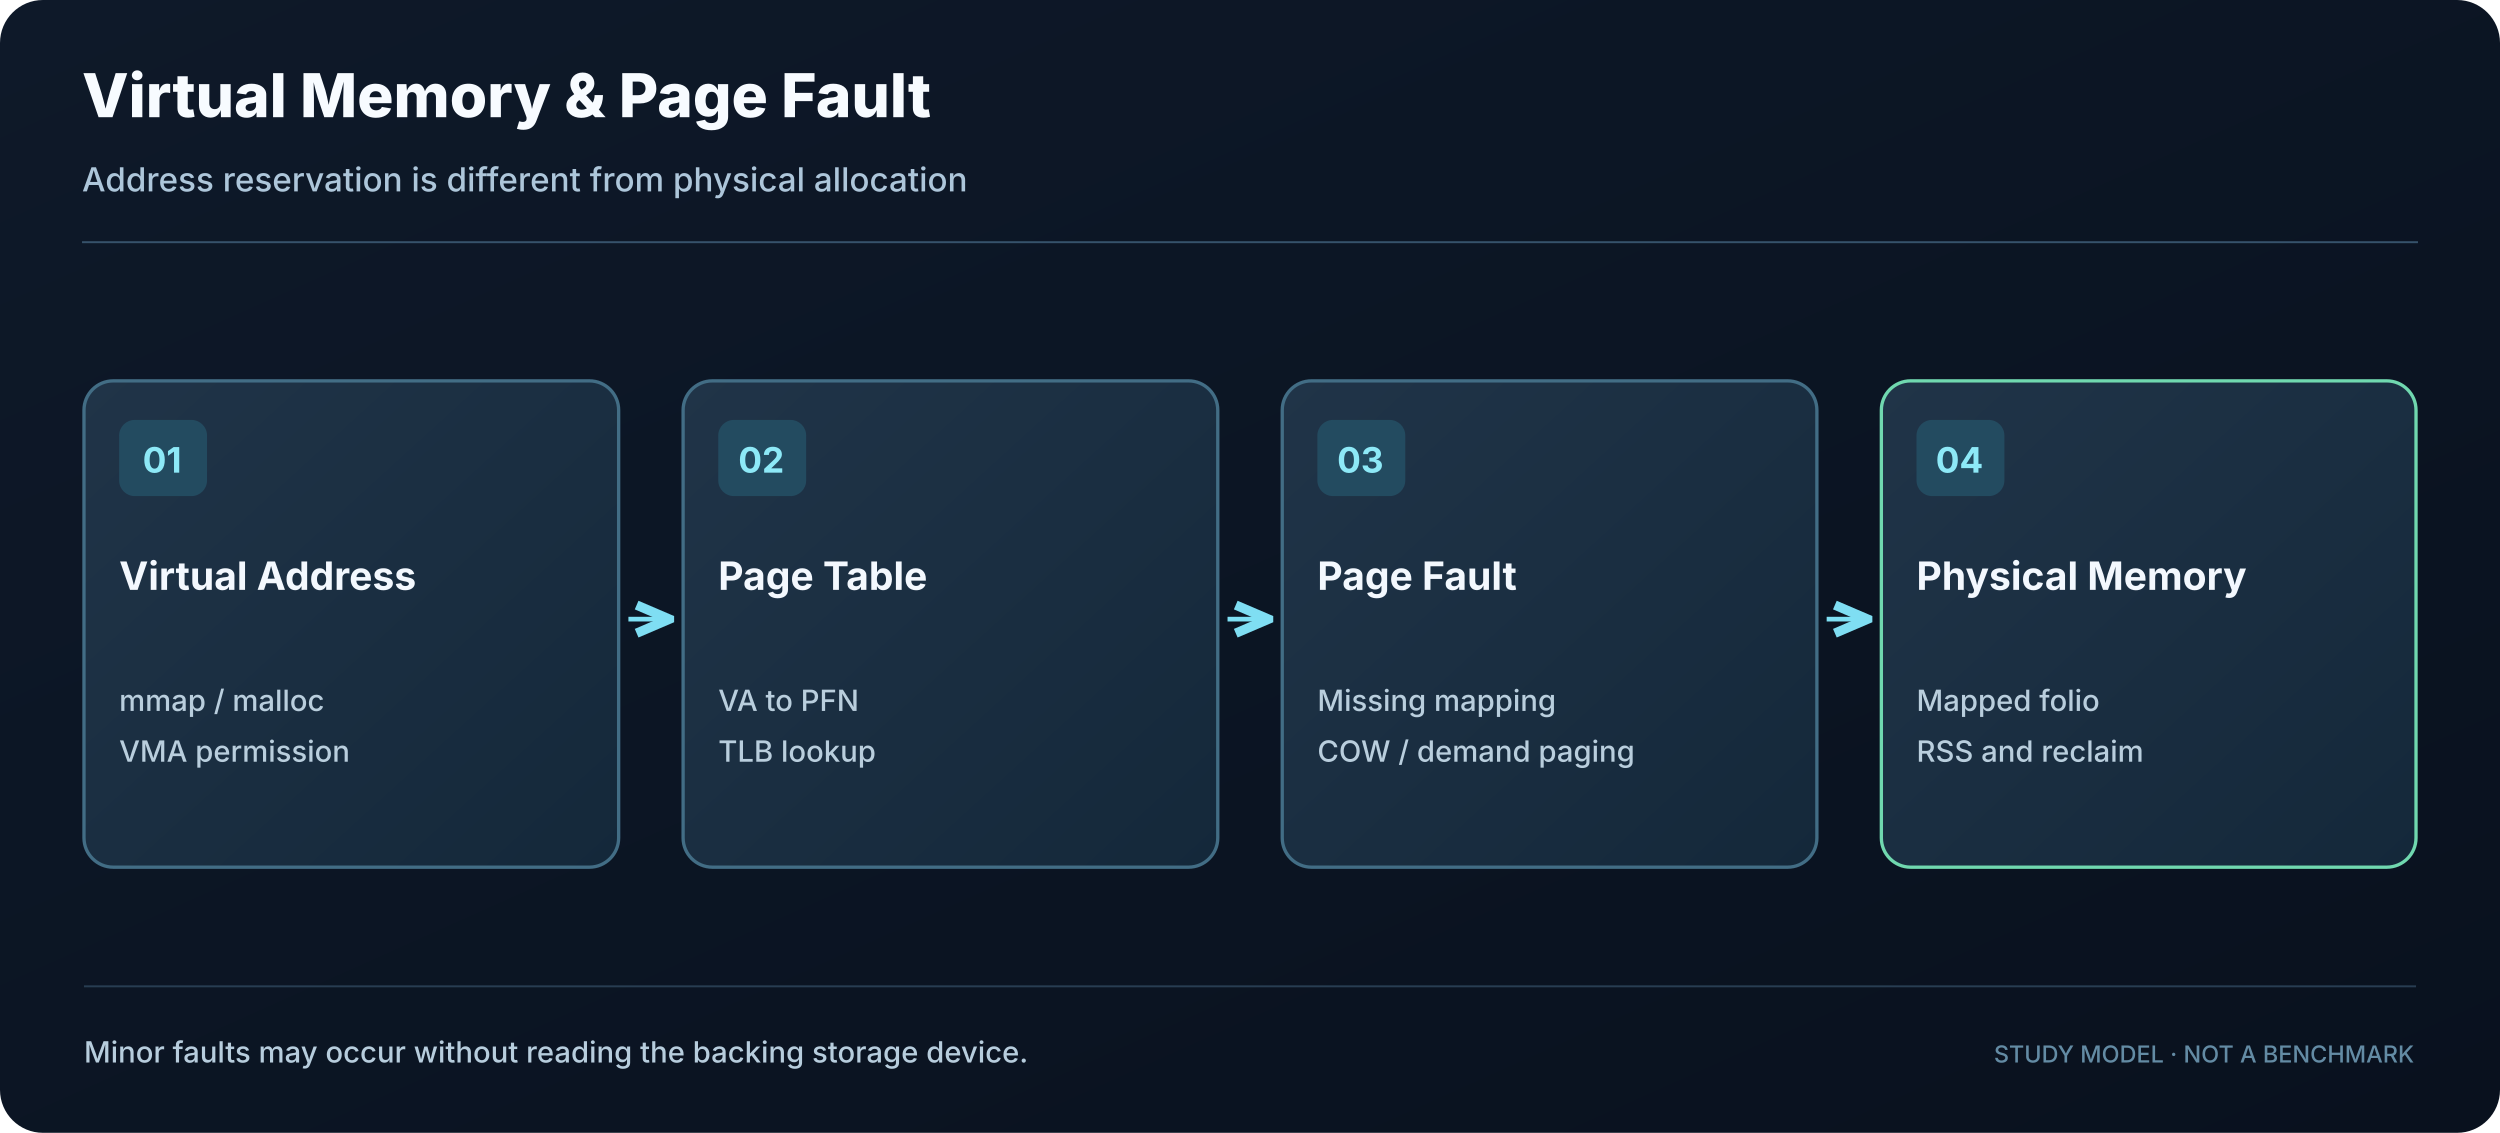
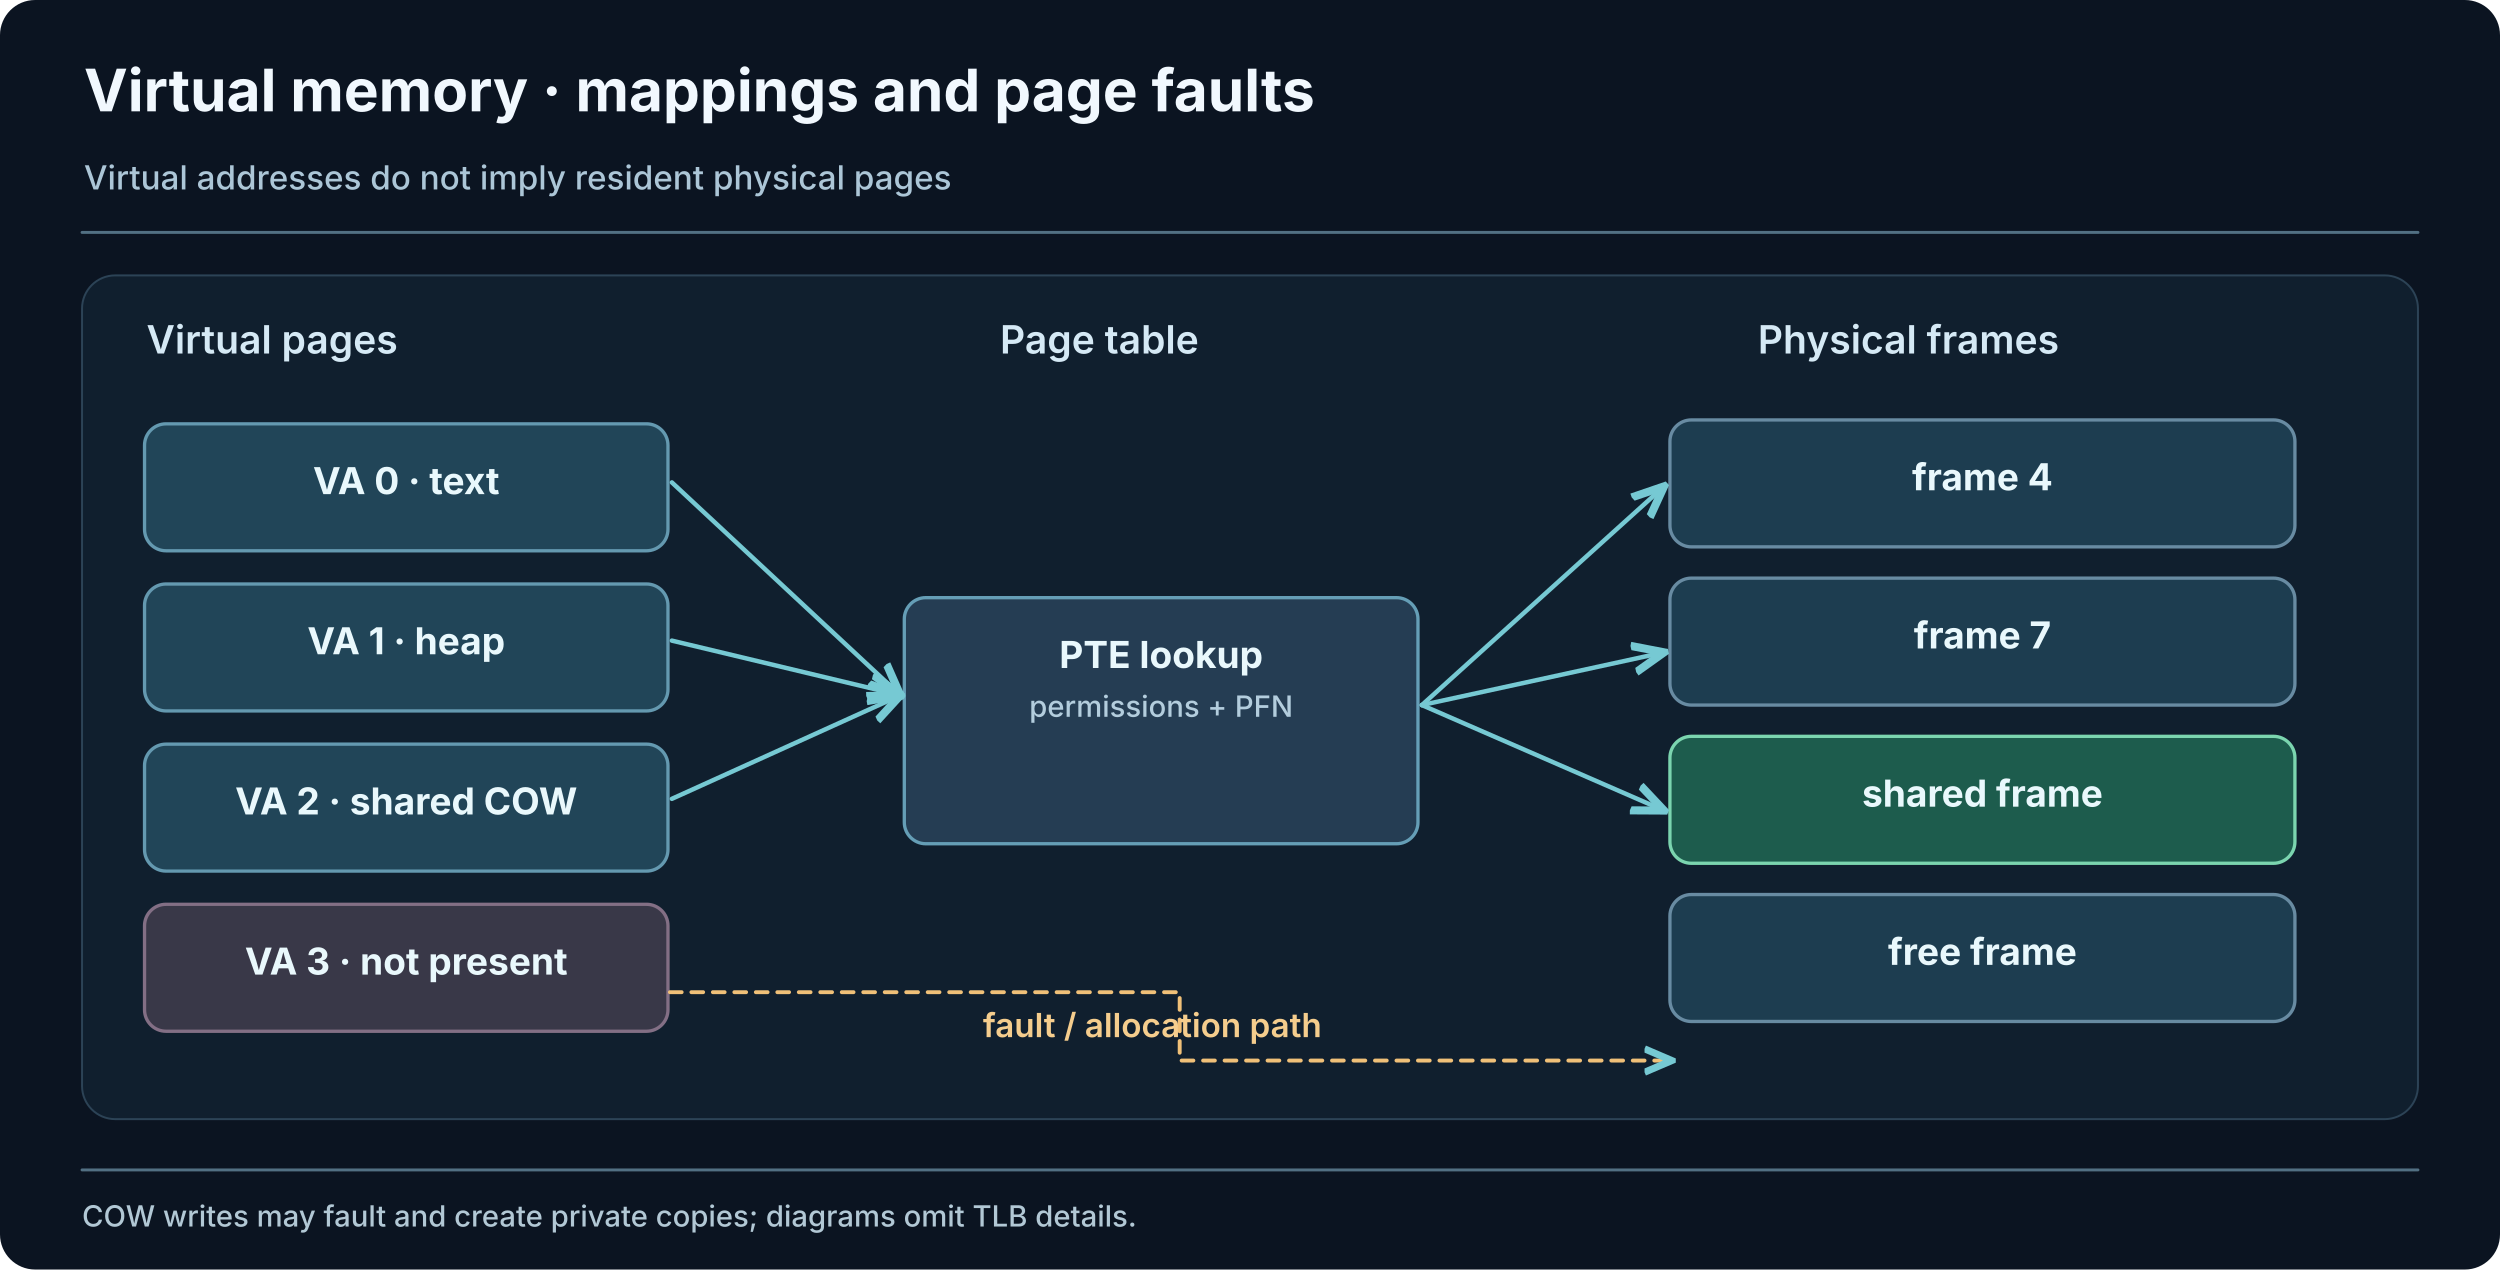
- <svg xmlns="http://www.w3.org/2000/svg" viewBox="0 0 1280 580" role="img" aria-label="Virtual Memory &amp; Page Fault">
+ <svg xmlns="http://www.w3.org/2000/svg" viewBox="0 0 1280 650" role="img" aria-labelledby="t d">
  <defs>
-     <linearGradient id="bg" x1="0" y1="0" x2="1" y2="1">
-       <stop offset="0" stop-color="#0e1929" />
-       <stop offset="1" stop-color="#09111e" />
-     </linearGradient>
-     <linearGradient id="card" x1="0" y1="0" x2="1" y2="1">
-       <stop offset="0" stop-color="#203448" />
-       <stop offset="1" stop-color="#14283a" />
-     </linearGradient>
-     <marker id="arrow" markerWidth="9" markerHeight="9" refX="8" refY="4" orient="auto">
-       <path d="M1 1 L8 4 L1 7" stroke="#7fdef3" stroke-width="2" fill="none" />
+     <marker id="a" markerWidth="8" markerHeight="8" refX="7" refY="4" orient="auto">
+       <path d="M0 1L7 4L0 7" fill="none" stroke="#76c9d3" stroke-width="1.8" />
    </marker>
  </defs>
-   <rect width="1280" height="580" rx="22" fill="url(#bg)" />
-   <path d="M42 124H1238" stroke="#36526b" />
-   <text x="42" y="60" font-size="31" fill="#f7fbff" font-weight="760" font-family="Inter,'Noto Sans',Arial,sans-serif">Virtual Memory &amp; Page Fault</text>
-   <text x="42" y="98" font-size="17" fill="#adc6da" font-weight="450" font-family="Inter,'Noto Sans',Arial,sans-serif">Address reservation is different from physical allocation</text>
-   <rect x="43" y="195" width="273.75" height="249" rx="15" fill="url(#card)" stroke="#426d85" stroke-width="1.7" />
-   <rect x="61" y="215" width="45" height="39" rx="8" fill="#234b60" />
-   <text x="83" y="242" font-size="18" fill="#8de9f7" font-weight="720" font-family="Inter,'Noto Sans',Arial,sans-serif" text-anchor="middle">01</text>
-   <text x="61" y="302" font-size="20" fill="#f3f8fe" font-weight="730" font-family="Inter,'Noto Sans',Arial,sans-serif">Virtual Address</text>
-   <text x="61" y="364" font-size="15" fill="#b9cedd" font-weight="480" font-family="Inter,'Noto Sans',Arial,sans-serif">mmap / malloc</text>
-   <text x="61" y="390" font-size="15" fill="#b9cedd" font-weight="480" font-family="Inter,'Noto Sans',Arial,sans-serif">VMA permission</text>
-   <path d="M321.75 317H342.75" stroke="#7ee0f4" stroke-width="2.4" fill="none" marker-end="url(#arrow)" />
-   <rect x="349.75" y="195" width="273.75" height="249" rx="15" fill="url(#card)" stroke="#426d85" stroke-width="1.7" />
-   <rect x="367.75" y="215" width="45" height="39" rx="8" fill="#234b60" />
-   <text x="389.75" y="242" font-size="18" fill="#8de9f7" font-weight="720" font-family="Inter,'Noto Sans',Arial,sans-serif" text-anchor="middle">02</text>
-   <text x="367.75" y="302" font-size="20" fill="#f3f8fe" font-weight="730" font-family="Inter,'Noto Sans',Arial,sans-serif">Page Table</text>
-   <text x="367.75" y="364" font-size="15" fill="#b9cedd" font-weight="480" font-family="Inter,'Noto Sans',Arial,sans-serif">VA to PFN</text>
-   <text x="367.75" y="390" font-size="15" fill="#b9cedd" font-weight="480" font-family="Inter,'Noto Sans',Arial,sans-serif">TLB lookup</text>
-   <path d="M628.5 317H649.5" stroke="#7ee0f4" stroke-width="2.4" fill="none" marker-end="url(#arrow)" />
-   <rect x="656.5" y="195" width="273.75" height="249" rx="15" fill="url(#card)" stroke="#426d85" stroke-width="1.7" />
-   <rect x="674.5" y="215" width="45" height="39" rx="8" fill="#234b60" />
-   <text x="696.5" y="242" font-size="18" fill="#8de9f7" font-weight="720" font-family="Inter,'Noto Sans',Arial,sans-serif" text-anchor="middle">03</text>
-   <text x="674.5" y="302" font-size="20" fill="#f3f8fe" font-weight="730" font-family="Inter,'Noto Sans',Arial,sans-serif">Page Fault</text>
-   <text x="674.5" y="364" font-size="15" fill="#b9cedd" font-weight="480" font-family="Inter,'Noto Sans',Arial,sans-serif">Missing mapping</text>
-   <text x="674.5" y="390" font-size="15" fill="#b9cedd" font-weight="480" font-family="Inter,'Noto Sans',Arial,sans-serif">COW / demand paging</text>
-   <path d="M935.25 317H956.25" stroke="#7ee0f4" stroke-width="2.4" fill="none" marker-end="url(#arrow)" />
-   <rect x="963.25" y="195" width="273.75" height="249" rx="15" fill="url(#card)" stroke="#70d8af" stroke-width="1.7" />
-   <rect x="981.25" y="215" width="45" height="39" rx="8" fill="#234b60" />
-   <text x="1003.25" y="242" font-size="18" fill="#8de9f7" font-weight="720" font-family="Inter,'Noto Sans',Arial,sans-serif" text-anchor="middle">04</text>
-   <text x="981.25" y="302" font-size="20" fill="#f3f8fe" font-weight="730" font-family="Inter,'Noto Sans',Arial,sans-serif">Physical Memory</text>
-   <text x="981.25" y="364" font-size="15" fill="#b9cedd" font-weight="480" font-family="Inter,'Noto Sans',Arial,sans-serif">Mapped folio</text>
-   <text x="981.25" y="390" font-size="15" fill="#b9cedd" font-weight="480" font-family="Inter,'Noto Sans',Arial,sans-serif">RSS and reclaim</text>
-   <path d="M43 505H1237" stroke="#283d52" />
-   <text x="43" y="544" font-size="15" fill="#b7cddd" font-weight="480" font-family="Inter,'Noto Sans',Arial,sans-serif">Minor faults may occur without reading the backing storage device.</text>
-   <text x="1236" y="544" font-size="12" fill="#638ba4" font-weight="550" font-family="Inter,'Noto Sans',Arial,sans-serif" text-anchor="end">STUDY MODEL · NOT A BENCHMARK</text>
+   <rect width="1280" height="650" rx="18" fill="#0b1421" />
+   <rect x="42" y="141" width="1196" height="432" rx="17" fill="#101f2e" stroke="#2c4356" />
+   <text x="43" y="57" text-anchor="start" font-family="Inter,Noto Sans KR,Arial,sans-serif" font-size="30" font-weight="700" fill="#f1f8fe">Virtual memory · mappings and page faults</text>
+   <text x="43" y="97" text-anchor="start" font-family="Inter,Noto Sans KR,Arial,sans-serif" font-size="17" font-weight="500" fill="#acc6d7">Virtual addresses do not imply resident physical pages</text>
+   <path d="M42 119L1238 119" fill="none" stroke="#527083" stroke-width="1.5" stroke-linecap="round" stroke-linejoin="round" />
+   <text x="75" y="181" text-anchor="start" font-family="Inter,Noto Sans KR,Arial,sans-serif" font-size="20" font-weight="600" fill="#d5e9f5">Virtual pages</text>
+   <text x="512" y="181" text-anchor="start" font-family="Inter,Noto Sans KR,Arial,sans-serif" font-size="20" font-weight="600" fill="#d5e9f5">Page table</text>
+   <text x="900" y="181" text-anchor="start" font-family="Inter,Noto Sans KR,Arial,sans-serif" font-size="20" font-weight="600" fill="#d5e9f5">Physical frames</text>
+   <rect x="74" y="217" width="268" height="65" rx="11" fill="#214558" stroke="#6499b0" stroke-width="1.7" />
+   <text x="208.0" y="253" text-anchor="middle" font-family="Inter,Noto Sans KR,Arial,sans-serif" font-size="19" font-weight="650" fill="#e9f8fc">VA 0 · text</text>
+   <rect x="74" y="299" width="268" height="65" rx="11" fill="#214558" stroke="#6499b0" stroke-width="1.7" />
+   <text x="208.0" y="335" text-anchor="middle" font-family="Inter,Noto Sans KR,Arial,sans-serif" font-size="19" font-weight="650" fill="#e9f8fc">VA 1 · heap</text>
+   <rect x="74" y="381" width="268" height="65" rx="11" fill="#214558" stroke="#6499b0" stroke-width="1.7" />
+   <text x="208.0" y="417" text-anchor="middle" font-family="Inter,Noto Sans KR,Arial,sans-serif" font-size="19" font-weight="650" fill="#e9f8fc">VA 2 · shared COW</text>
+   <rect x="74" y="463" width="268" height="65" rx="11" fill="#393848" stroke="#836f85" stroke-width="1.7" />
+   <text x="208.0" y="499" text-anchor="middle" font-family="Inter,Noto Sans KR,Arial,sans-serif" font-size="19" font-weight="650" fill="#e9f8fc">VA 3 · not present</text>
+   <rect x="463" y="306" width="263" height="126" rx="11" fill="#253d53" stroke="#659eb6" stroke-width="1.7" />
+   <text x="594.5" y="342" text-anchor="middle" font-family="Inter,Noto Sans KR,Arial,sans-serif" font-size="19" font-weight="650" fill="#e9f8fc">PTE lookup</text>
+   <text x="594.5" y="367" text-anchor="middle" font-family="Inter,Noto Sans KR,Arial,sans-serif" font-size="15" font-weight="450" fill="#b3cddd">permissions + PFN</text>
+   <path d="M344 247L461 356" fill="none" stroke="#76c9d3" stroke-width="2.3" stroke-linecap="round" stroke-linejoin="round" marker-end="url(#a)" />
+   <path d="M344 328L461 356" fill="none" stroke="#76c9d3" stroke-width="2.3" stroke-linecap="round" stroke-linejoin="round" marker-end="url(#a)" />
+   <path d="M344 409L461 356" fill="none" stroke="#76c9d3" stroke-width="2.3" stroke-linecap="round" stroke-linejoin="round" marker-end="url(#a)" />
+   <rect x="855" y="215" width="320" height="65" rx="11" fill="#1d3d50" stroke="#688ba2" stroke-width="1.7" />
+   <text x="1015.0" y="251" text-anchor="middle" font-family="Inter,Noto Sans KR,Arial,sans-serif" font-size="19" font-weight="650" fill="#e9f8fc">frame 4</text>
+   <rect x="855" y="296" width="320" height="65" rx="11" fill="#1d3d50" stroke="#688ba2" stroke-width="1.7" />
+   <text x="1015.0" y="332" text-anchor="middle" font-family="Inter,Noto Sans KR,Arial,sans-serif" font-size="19" font-weight="650" fill="#e9f8fc">frame 7</text>
+   <rect x="855" y="377" width="320" height="65" rx="11" fill="#1d5c4d" stroke="#7bd5af" stroke-width="1.7" />
+   <text x="1015.0" y="413" text-anchor="middle" font-family="Inter,Noto Sans KR,Arial,sans-serif" font-size="19" font-weight="650" fill="#e9f8fc">shared frame</text>
+   <rect x="855" y="458" width="320" height="65" rx="11" fill="#1d3d50" stroke="#688ba2" stroke-width="1.7" />
+   <text x="1015.0" y="494" text-anchor="middle" font-family="Inter,Noto Sans KR,Arial,sans-serif" font-size="19" font-weight="650" fill="#e9f8fc">free frame</text>
+   <path d="M728 361L852 249" fill="none" stroke="#76c9d3" stroke-width="2.3" stroke-linecap="round" stroke-linejoin="round" marker-end="url(#a)" />
+   <path d="M728 361L852 334" fill="none" stroke="#76c9d3" stroke-width="2.3" stroke-linecap="round" stroke-linejoin="round" marker-end="url(#a)" />
+   <path d="M728 361L852 415" fill="none" stroke="#76c9d3" stroke-width="2.3" stroke-linecap="round" stroke-linejoin="round" marker-end="url(#a)" />
+   <path d="M343 508H604V543H856" fill="none" stroke="#f0c078" stroke-width="2" stroke-linecap="round" stroke-linejoin="round" stroke-dasharray="6 5" marker-end="url(#a)" />
+   <text x="590" y="531" text-anchor="middle" font-family="Inter,Noto Sans KR,Arial,sans-serif" font-size="17" font-weight="600" fill="#f5cd8d">fault / allocation path</text>
+   <path d="M42 599L1238 599" fill="none" stroke="#527083" stroke-width="1.5" stroke-linecap="round" stroke-linejoin="round" />
+   <text x="42" y="628" text-anchor="start" font-family="Inter,Noto Sans KR,Arial,sans-serif" font-size="15" font-weight="500" fill="#b2c8d5">COW writes may fault and create private copies; diagrams omit TLB details.</text>
</svg>
